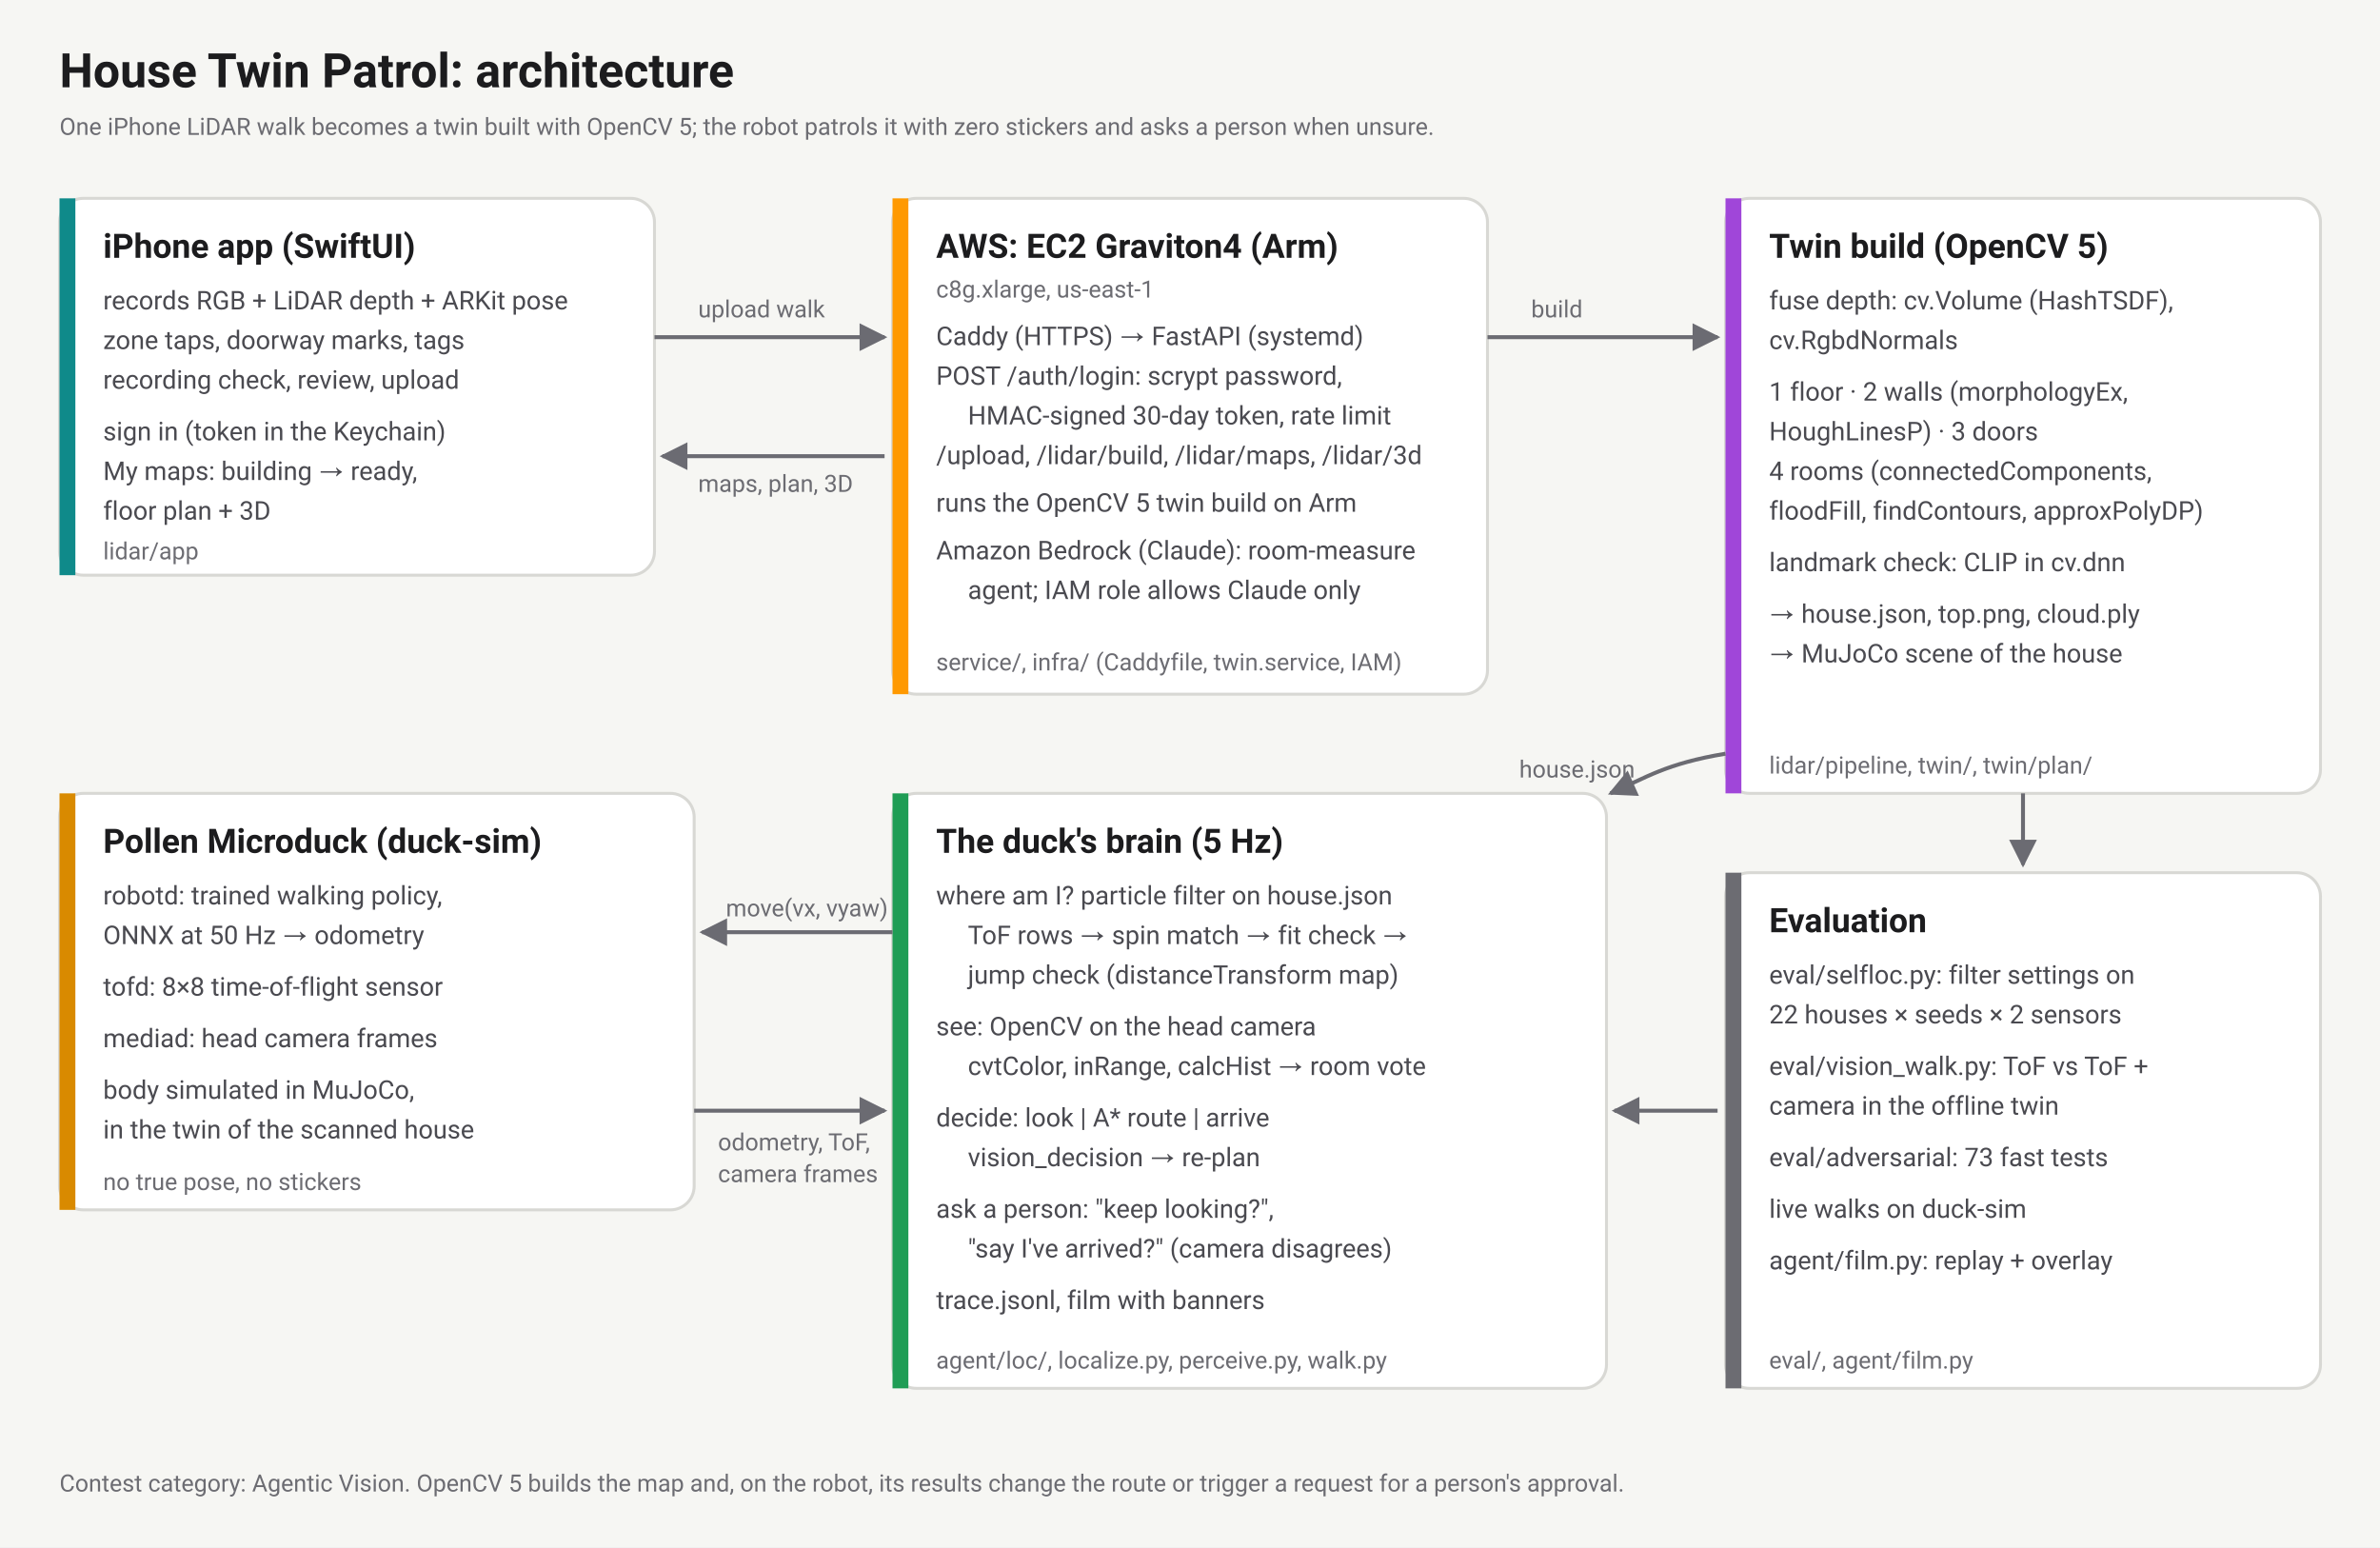
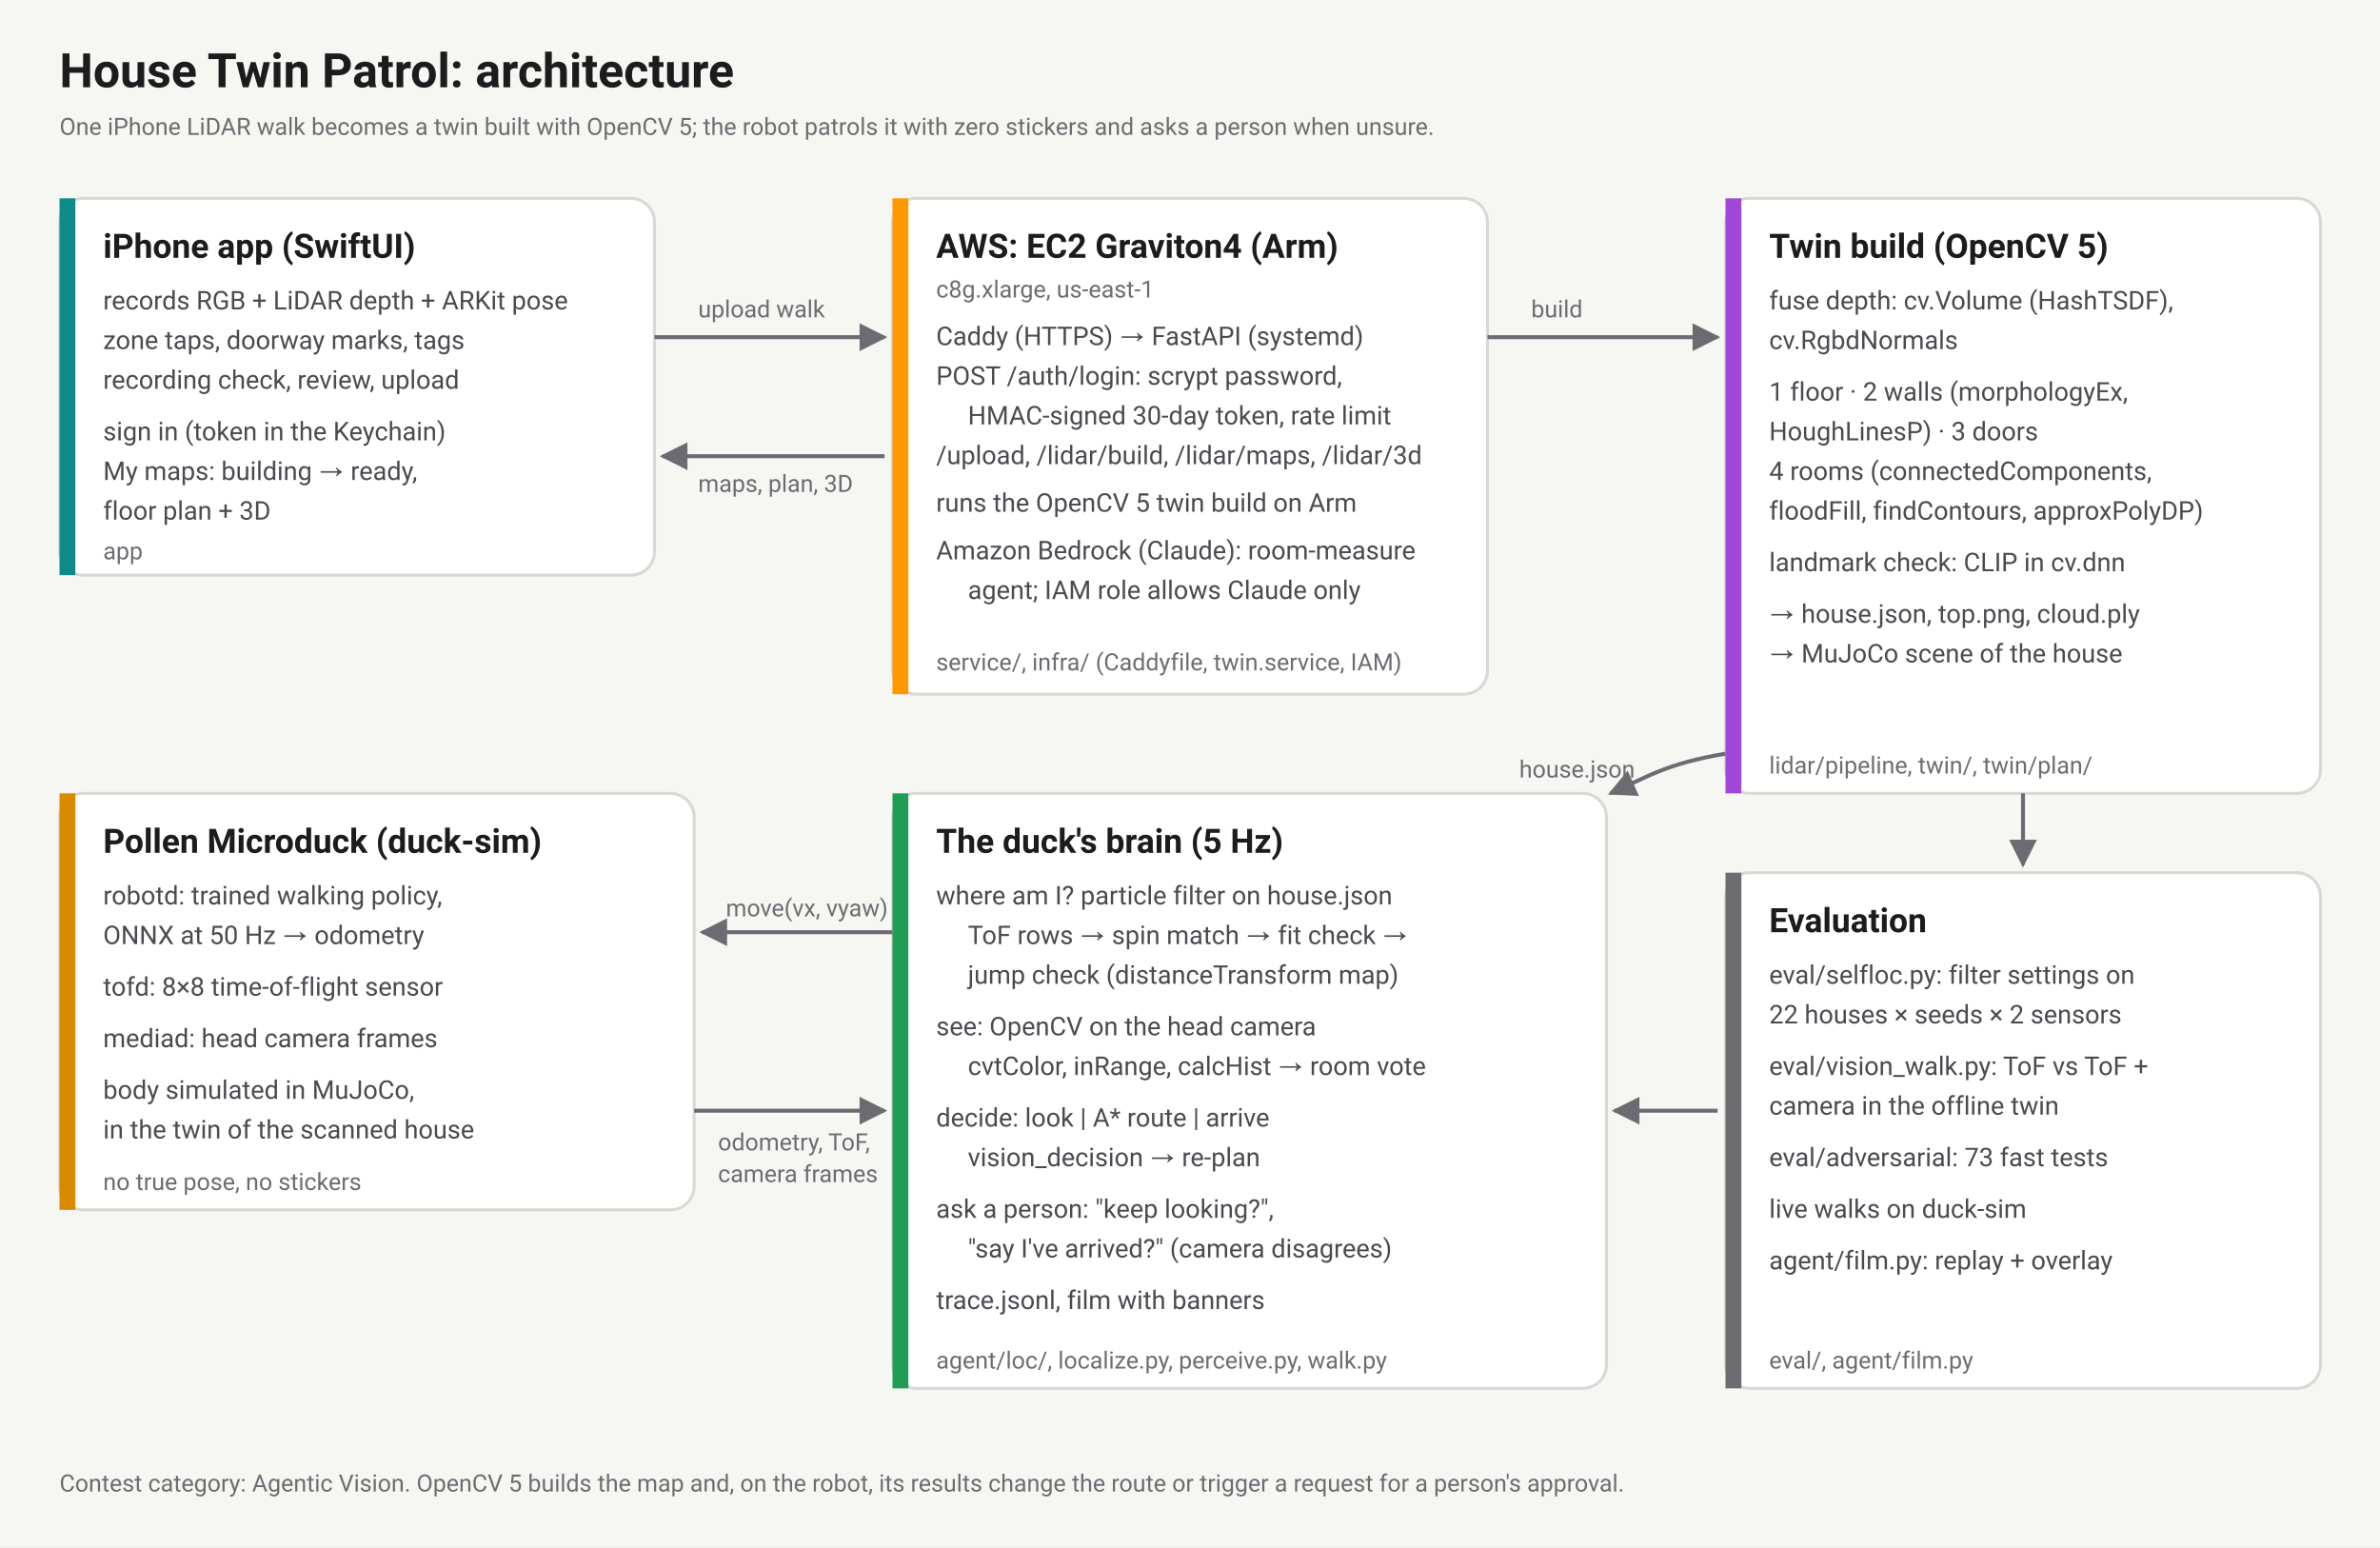
<svg xmlns="http://www.w3.org/2000/svg" viewBox="0 0 1200 780" font-family="-apple-system, Segoe UI, Roboto, Helvetica, Arial, sans-serif">
  <defs>
    <marker id="a" viewBox="0 0 10 10" refX="9" refY="5" markerWidth="7" markerHeight="7" orient="auto-start-reverse">
      <path d="M0,0 L10,5 L0,10 z" fill="#6b6b72" />
    </marker>
    <style>
      .box{fill:#fff;stroke:#d8d8d4;stroke-width:1.5;rx:12}
      .t{font-size:17px;font-weight:700;fill:#1c1c1e}
      .s{font-size:13px;fill:#4a4a50}
      .m{font-size:12px;fill:#6c6c72}
      .e{stroke:#6b6b72;stroke-width:2;fill:none;marker-end:url(#a)}
      .lbl{font-size:12px;fill:#6c6c72}
    </style>
  </defs>
  <rect width="1200" height="780" fill="#f6f6f3" />
  <text x="30" y="44" font-size="24" font-weight="700" fill="#1c1c1e">House Twin Patrol: architecture</text>
  <text x="30" y="68" class="m">One iPhone LiDAR walk becomes a twin built with OpenCV 5; the robot patrols it with zero stickers and asks a person when unsure.</text>
  <rect class="box" x="30" y="100" width="300" height="190" />
  <rect x="30" y="100" width="8" height="190" fill="#0f8a8a" />
  <text x="52" y="130" class="t">iPhone app (SwiftUI)</text>
  <text x="52" y="156" class="s">records RGB + LiDAR depth + ARKit pose</text>
  <text x="52" y="176" class="s">zone taps, doorway marks, tags</text>
  <text x="52" y="196" class="s">recording check, review, upload</text>
  <text x="52" y="222" class="s">sign in (token in the Keychain)</text>
  <text x="52" y="242" class="s">My maps: building → ready,</text>
  <text x="52" y="262" class="s">floor plan + 3D</text>
-   <text x="52" y="282" class="m">lidar/app</text>
+   <text x="52" y="282" class="m">app</text>
  <rect class="box" x="450" y="100" width="300" height="250" />
  <rect x="450" y="100" width="8" height="250" fill="#ff9900" />
  <text x="472" y="130" class="t">AWS: EC2 Graviton4 (Arm)</text>
  <text x="472" y="150" class="m">c8g.xlarge, us-east-1</text>
  <text x="472" y="174" class="s">Caddy (HTTPS) → FastAPI (systemd)</text>
  <text x="472" y="194" class="s">POST /auth/login: scrypt password,</text>
  <text x="488" y="214" class="s">HMAC-signed 30-day token, rate limit</text>
  <text x="472" y="234" class="s">/upload, /lidar/build, /lidar/maps, /lidar/3d</text>
  <text x="472" y="258" class="s">runs the OpenCV 5 twin build on Arm</text>
  <text x="472" y="282" class="s">Amazon Bedrock (Claude): room-measure</text>
  <text x="488" y="302" class="s">agent; IAM role allows Claude only</text>
  <text x="472" y="338" class="m">service/, infra/ (Caddyfile, twin.service, IAM)</text>
  <rect class="box" x="870" y="100" width="300" height="300" />
  <rect x="870" y="100" width="8" height="300" fill="#a046d9" />
  <text x="892" y="130" class="t">Twin build (OpenCV 5)</text>
  <text x="892" y="156" class="s">fuse depth: cv.Volume (HashTSDF),</text>
  <text x="892" y="176" class="s">cv.RgbdNormals</text>
  <text x="892" y="202" class="s">1 floor · 2 walls (morphologyEx,</text>
  <text x="892" y="222" class="s">HoughLinesP) · 3 doors</text>
  <text x="892" y="242" class="s">4 rooms (connectedComponents,</text>
  <text x="892" y="262" class="s">floodFill, findContours, approxPolyDP)</text>
  <text x="892" y="288" class="s">landmark check: CLIP in cv.dnn</text>
  <text x="892" y="314" class="s">→ house.json, top.png, cloud.ply</text>
  <text x="892" y="334" class="s">→ MuJoCo scene of the house</text>
  <text x="892" y="390" class="m">lidar/pipeline, twin/, twin/plan/</text>
  <rect class="box" x="450" y="400" width="360" height="300" />
  <rect x="450" y="400" width="8" height="300" fill="#1f9d55" />
  <text x="472" y="430" class="t">The duck's brain (5 Hz)</text>
  <text x="472" y="456" class="s">where am I? particle filter on house.json</text>
  <text x="488" y="476" class="s">ToF rows → spin match → fit check →</text>
  <text x="488" y="496" class="s">jump check (distanceTransform map)</text>
  <text x="472" y="522" class="s">see: OpenCV on the head camera</text>
  <text x="488" y="542" class="s">cvtColor, inRange, calcHist → room vote</text>
  <text x="472" y="568" class="s">decide: look | A* route | arrive</text>
  <text x="488" y="588" class="s">vision_decision → re-plan</text>
  <text x="472" y="614" class="s">ask a person: "keep looking?",</text>
  <text x="488" y="634" class="s">"say I've arrived?" (camera disagrees)</text>
  <text x="472" y="660" class="s">trace.jsonl, film with banners</text>
  <text x="472" y="690" class="m">agent/loc/, localize.py, perceive.py, walk.py</text>
  <rect class="box" x="30" y="400" width="320" height="210" />
  <rect x="30" y="400" width="8" height="210" fill="#d98a00" />
  <text x="52" y="430" class="t">Pollen Microduck (duck-sim)</text>
  <text x="52" y="456" class="s">robotd: trained walking policy,</text>
  <text x="52" y="476" class="s">ONNX at 50 Hz → odometry</text>
  <text x="52" y="502" class="s">tofd: 8×8 time-of-flight sensor</text>
  <text x="52" y="528" class="s">mediad: head camera frames</text>
  <text x="52" y="554" class="s">body simulated in MuJoCo,</text>
  <text x="52" y="574" class="s">in the twin of the scanned house</text>
  <text x="52" y="600" class="m">no true pose, no stickers</text>
  <rect class="box" x="870" y="440" width="300" height="260" />
  <rect x="870" y="440" width="8" height="260" fill="#6c6c72" />
  <text x="892" y="470" class="t">Evaluation</text>
  <text x="892" y="496" class="s">eval/selfloc.py: filter settings on</text>
  <text x="892" y="516" class="s">22 houses × seeds × 2 sensors</text>
  <text x="892" y="542" class="s">eval/vision_walk.py: ToF vs ToF +</text>
  <text x="892" y="562" class="s">camera in the offline twin</text>
  <text x="892" y="588" class="s">eval/adversarial: 73 fast tests</text>
  <text x="892" y="614" class="s">live walks on duck-sim</text>
  <text x="892" y="640" class="s">agent/film.py: replay + overlay</text>
  <text x="892" y="690" class="m">eval/, agent/film.py</text>
  <path class="e" d="M330,170 H446" />
  <text x="352" y="160" class="lbl">upload walk</text>
  <path class="e" d="M446,230 H334" />
  <text x="352" y="248" class="lbl">maps, plan, 3D</text>
  <path class="e" d="M750,170 H866" />
  <text x="772" y="160" class="lbl">build</text>
  <path class="e" d="M870,380 C840,385 830,392 812,400" />
  <text x="766" y="392" class="lbl">house.json</text>
  <path class="e" d="M450,470 H354" />
  <text x="366" y="462" class="lbl">move(vx, vyaw)</text>
  <path class="e" d="M350,560 H446" />
  <text x="362" y="580" class="lbl">odometry, ToF,</text>
  <text x="362" y="596" class="lbl">camera frames</text>
  <path class="e" d="M1020,400 V436" />
  <path class="e" d="M866,560 H814" />
  <text x="30" y="752" class="m">Contest category: Agentic Vision. OpenCV 5 builds the map and, on the robot, its results change the route or trigger a request for a person's approval.</text>
</svg>
